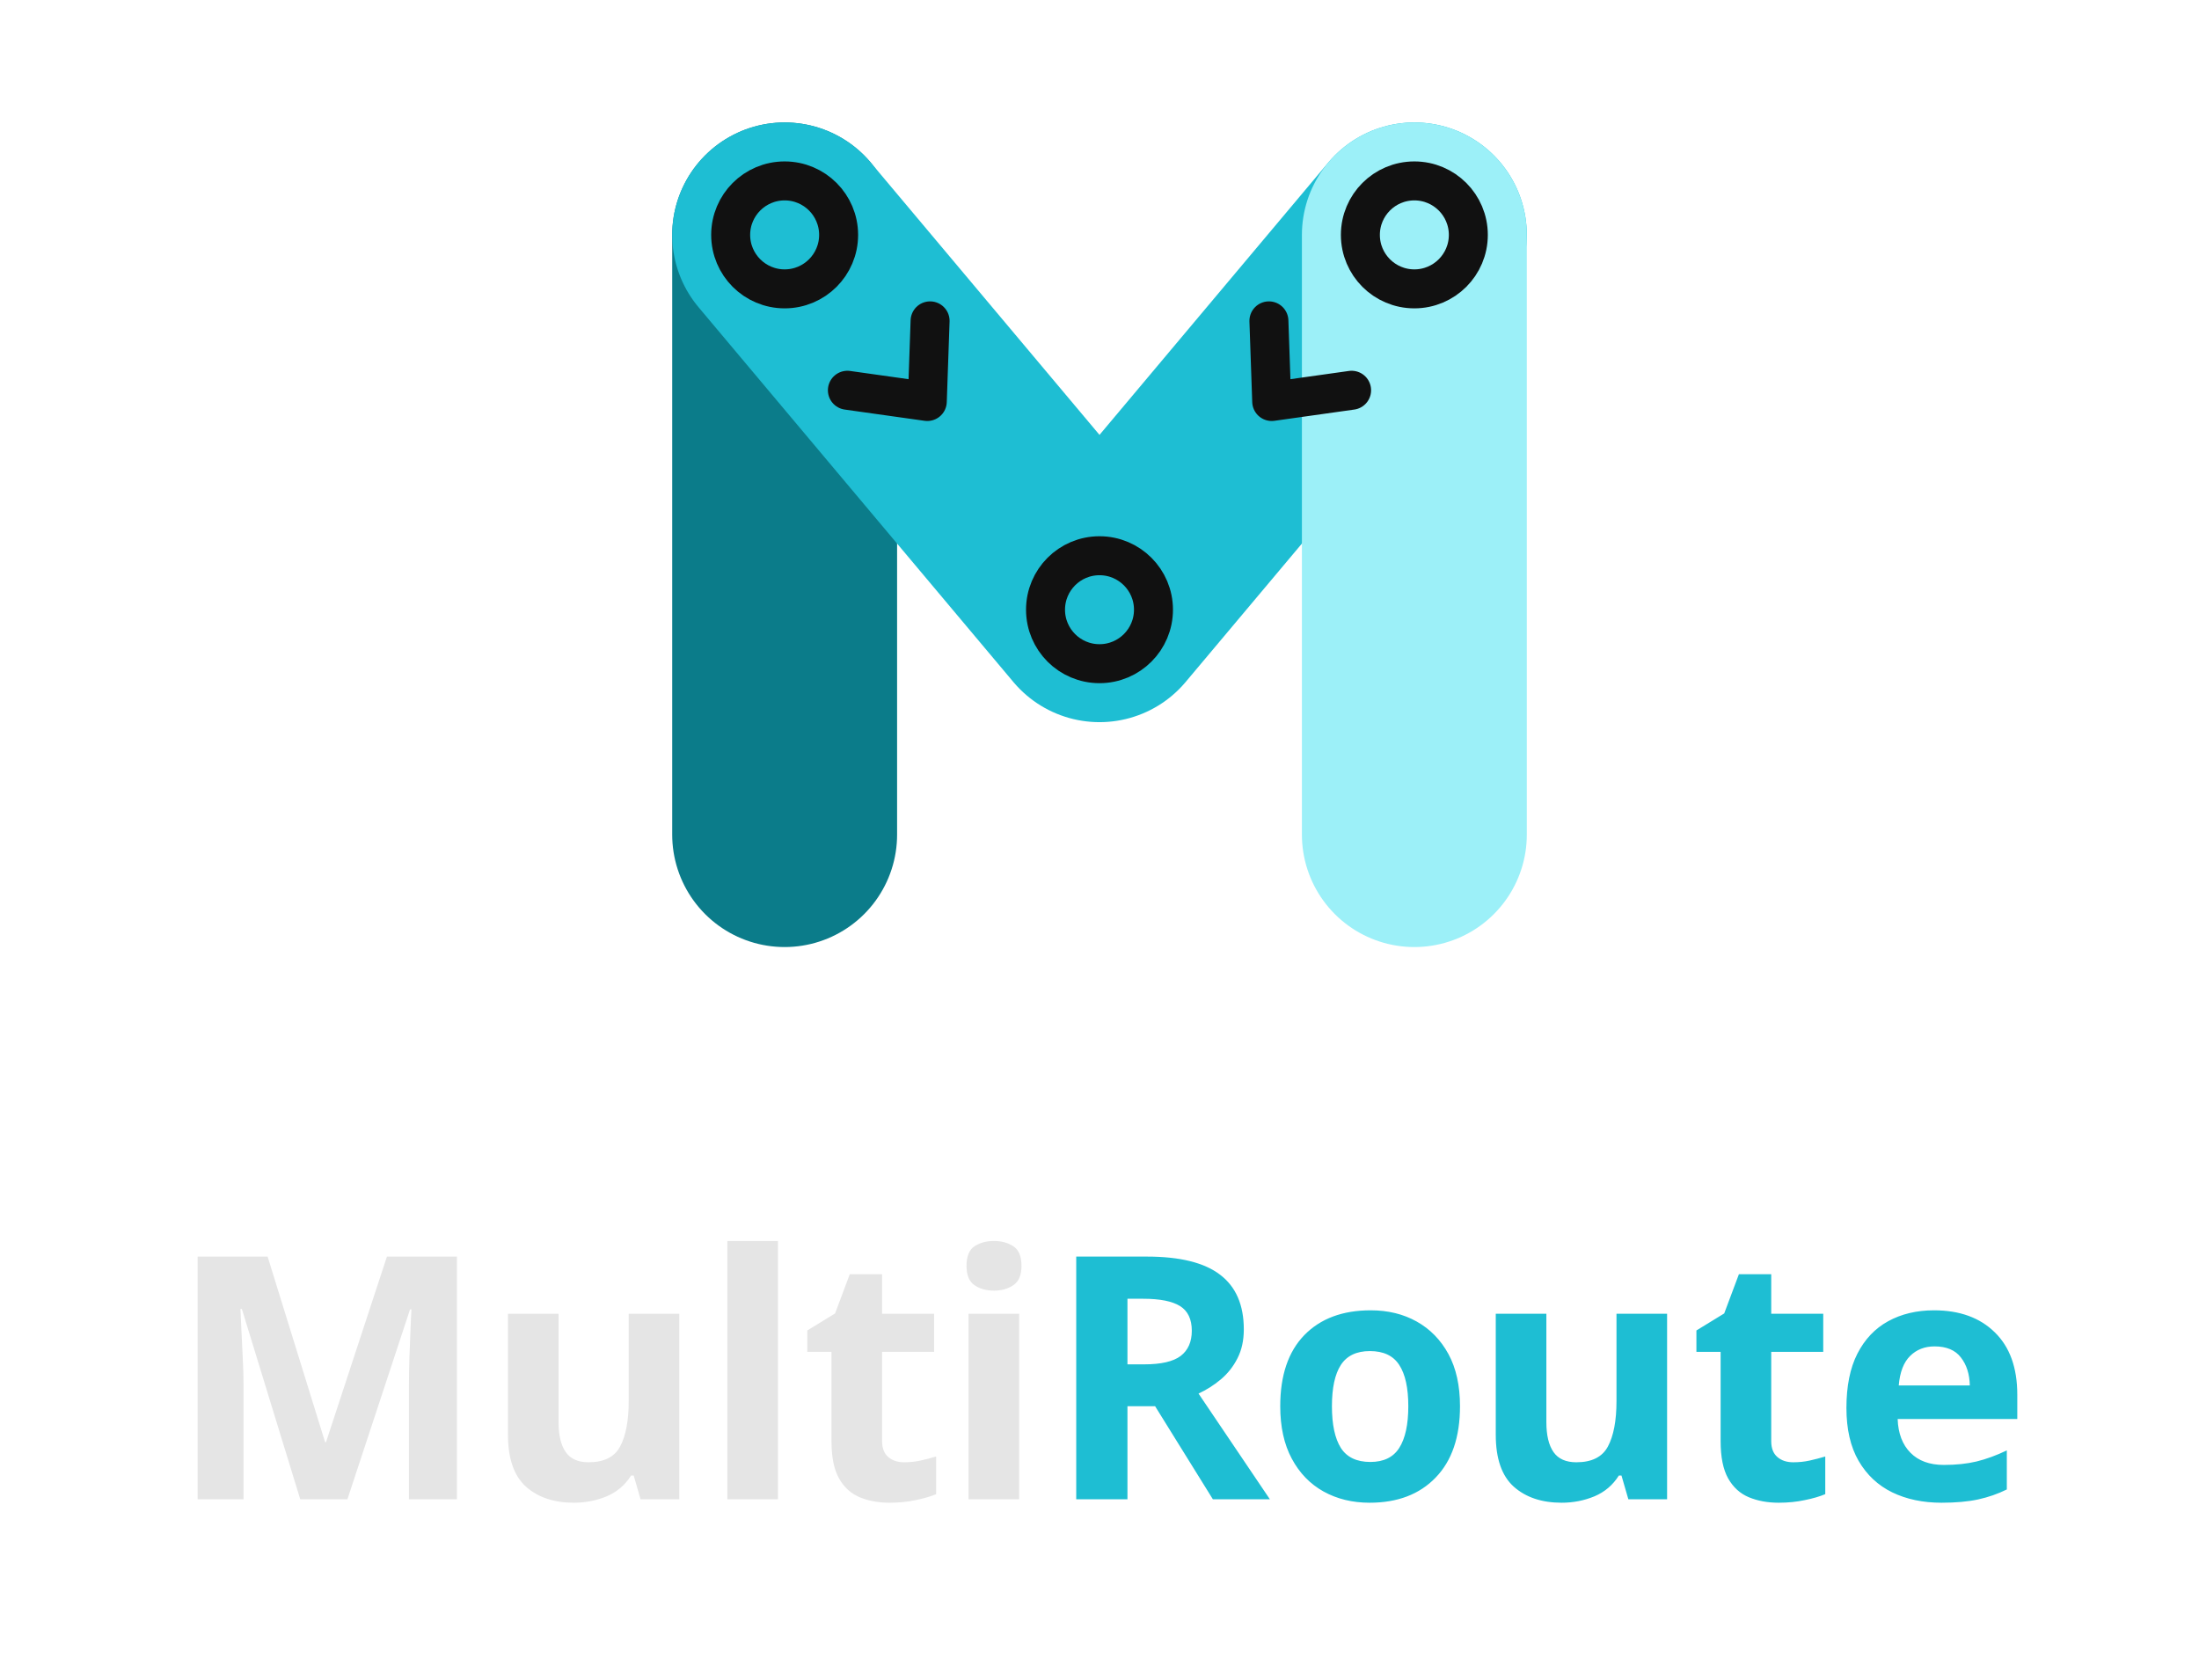
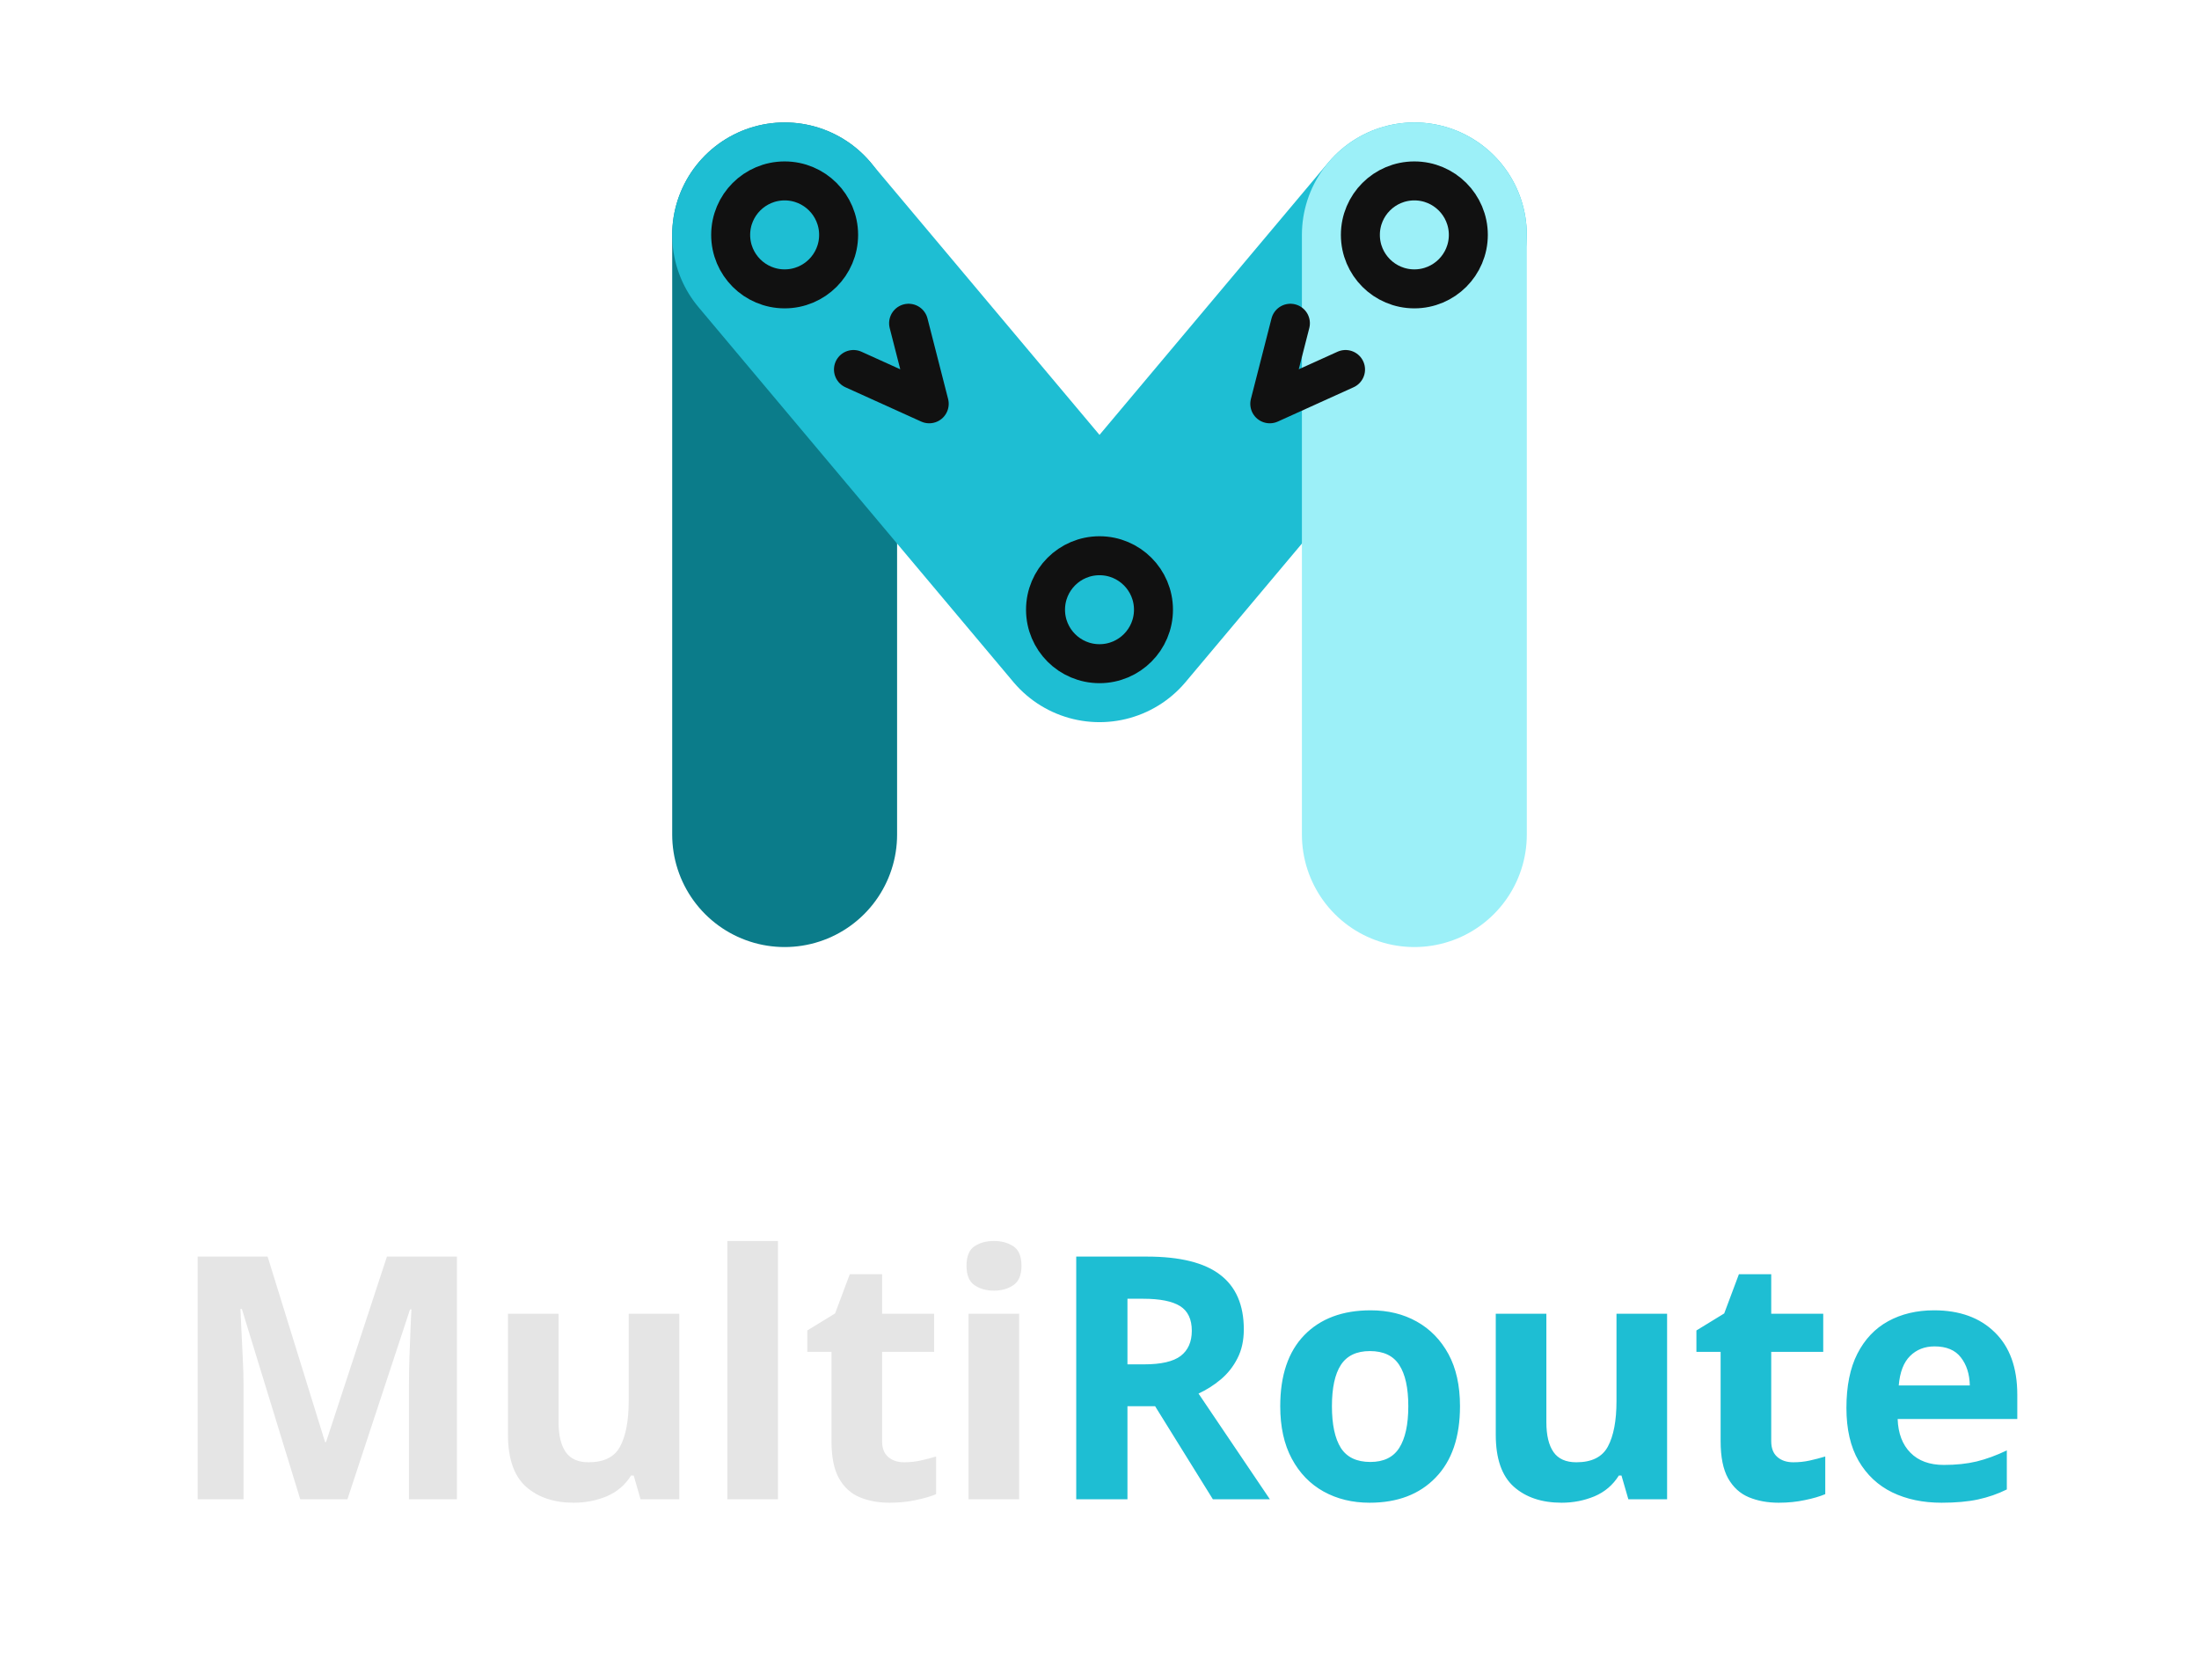
<svg xmlns="http://www.w3.org/2000/svg" viewBox="0 0 220 168" width="440" height="336">
  <g transform="translate(62 4) scale(1.5)">
    <g fill="none" stroke-linecap="round" stroke-linejoin="round" stroke-width="15">
      <path stroke="#0B7C8A" d="M11 53V13" />
      <path stroke="#1EBED3" d="M11 13L32 38L53 13" />
      <path stroke="#9CF0F8" d="M53 13V53" />
    </g>
    <g fill="none" stroke="#111111" stroke-width="2.6" stroke-linecap="round" stroke-linejoin="round">
      <circle cx="11" cy="13" r="3.6" />
      <circle cx="53" cy="13" r="3.6" />
      <circle cx="32" cy="38" r="3.6" />
-       <path transform="translate(20 23.5) rotate(50)" d="M-3.2 -3.6L0.8 0L-3.2 3.6" />
-       <path transform="translate(44 23.5) rotate(130)" d="M-3.2 -3.6L0.8 0L-3.2 3.6" />
+       <path transform="translate(20 23.5) rotate(50)" d="M-4 -2.4L1 0L-4 2.4" />
+       <path transform="translate(44 23.5) rotate(130)" d="M-4 -2.4L1 0L-4 2.4" />
    </g>
  </g>
  <text x="110" y="150" text-anchor="middle" font-family="'Segoe UI Variable Display','Segoe UI',system-ui,sans-serif" font-size="34" font-weight="600" letter-spacing="-0.5" fill="#E5E5E5">Multi<tspan fill="#1EBED3">Route</tspan>
  </text>
</svg>
